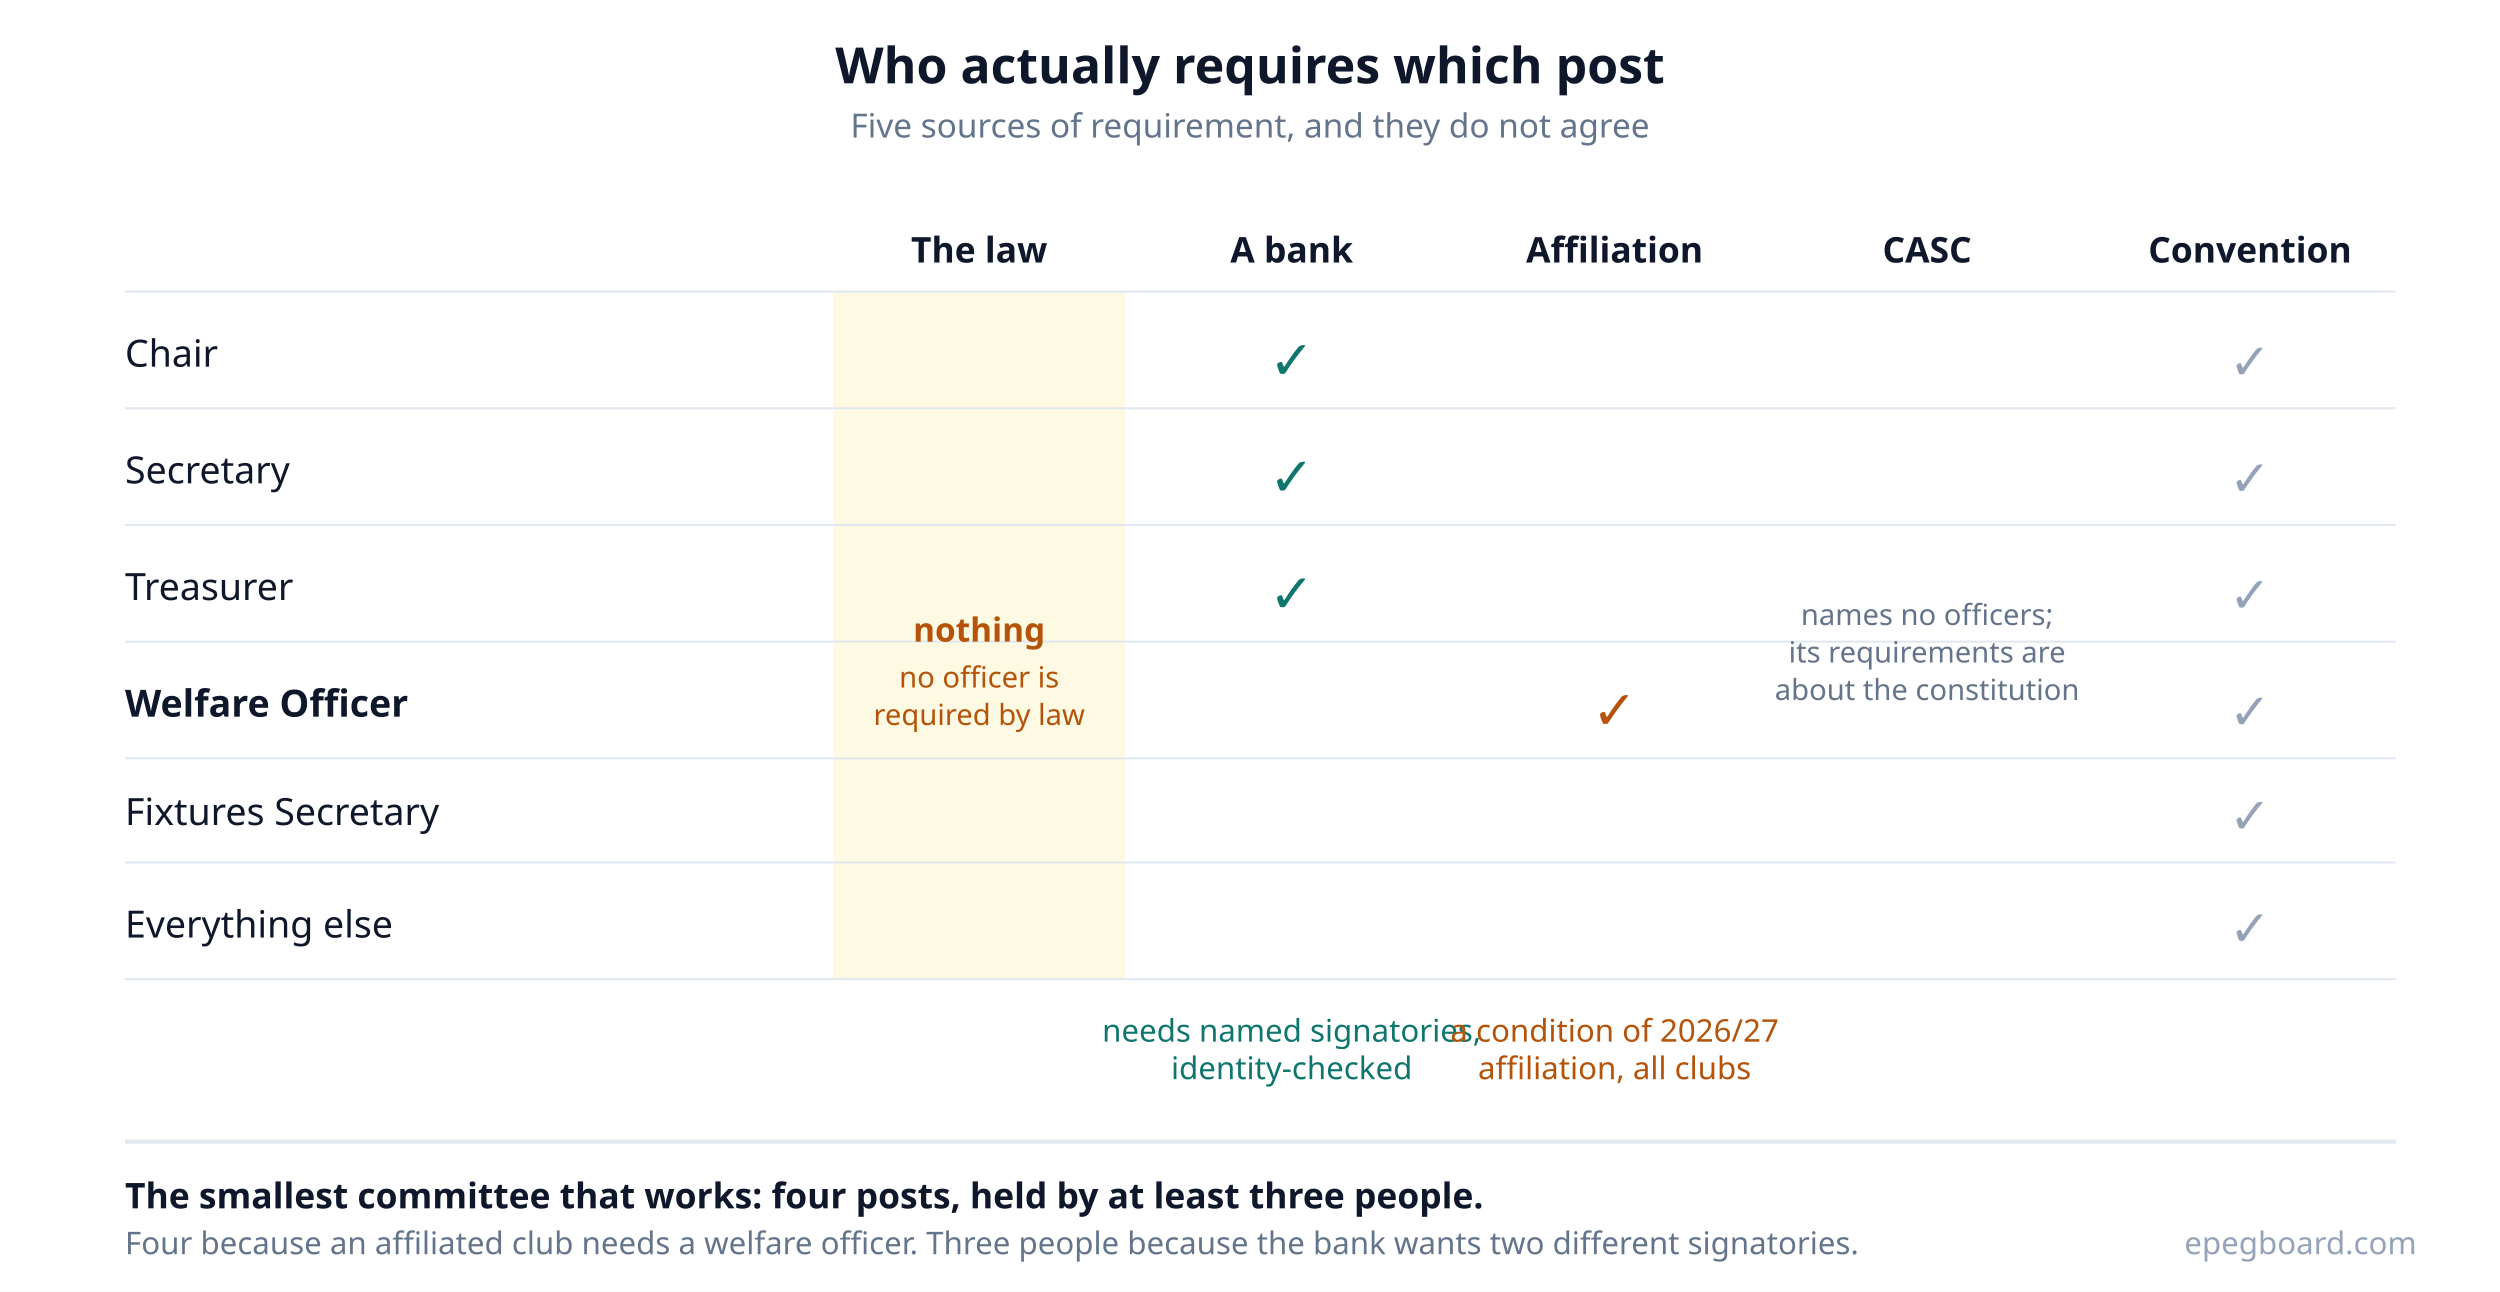
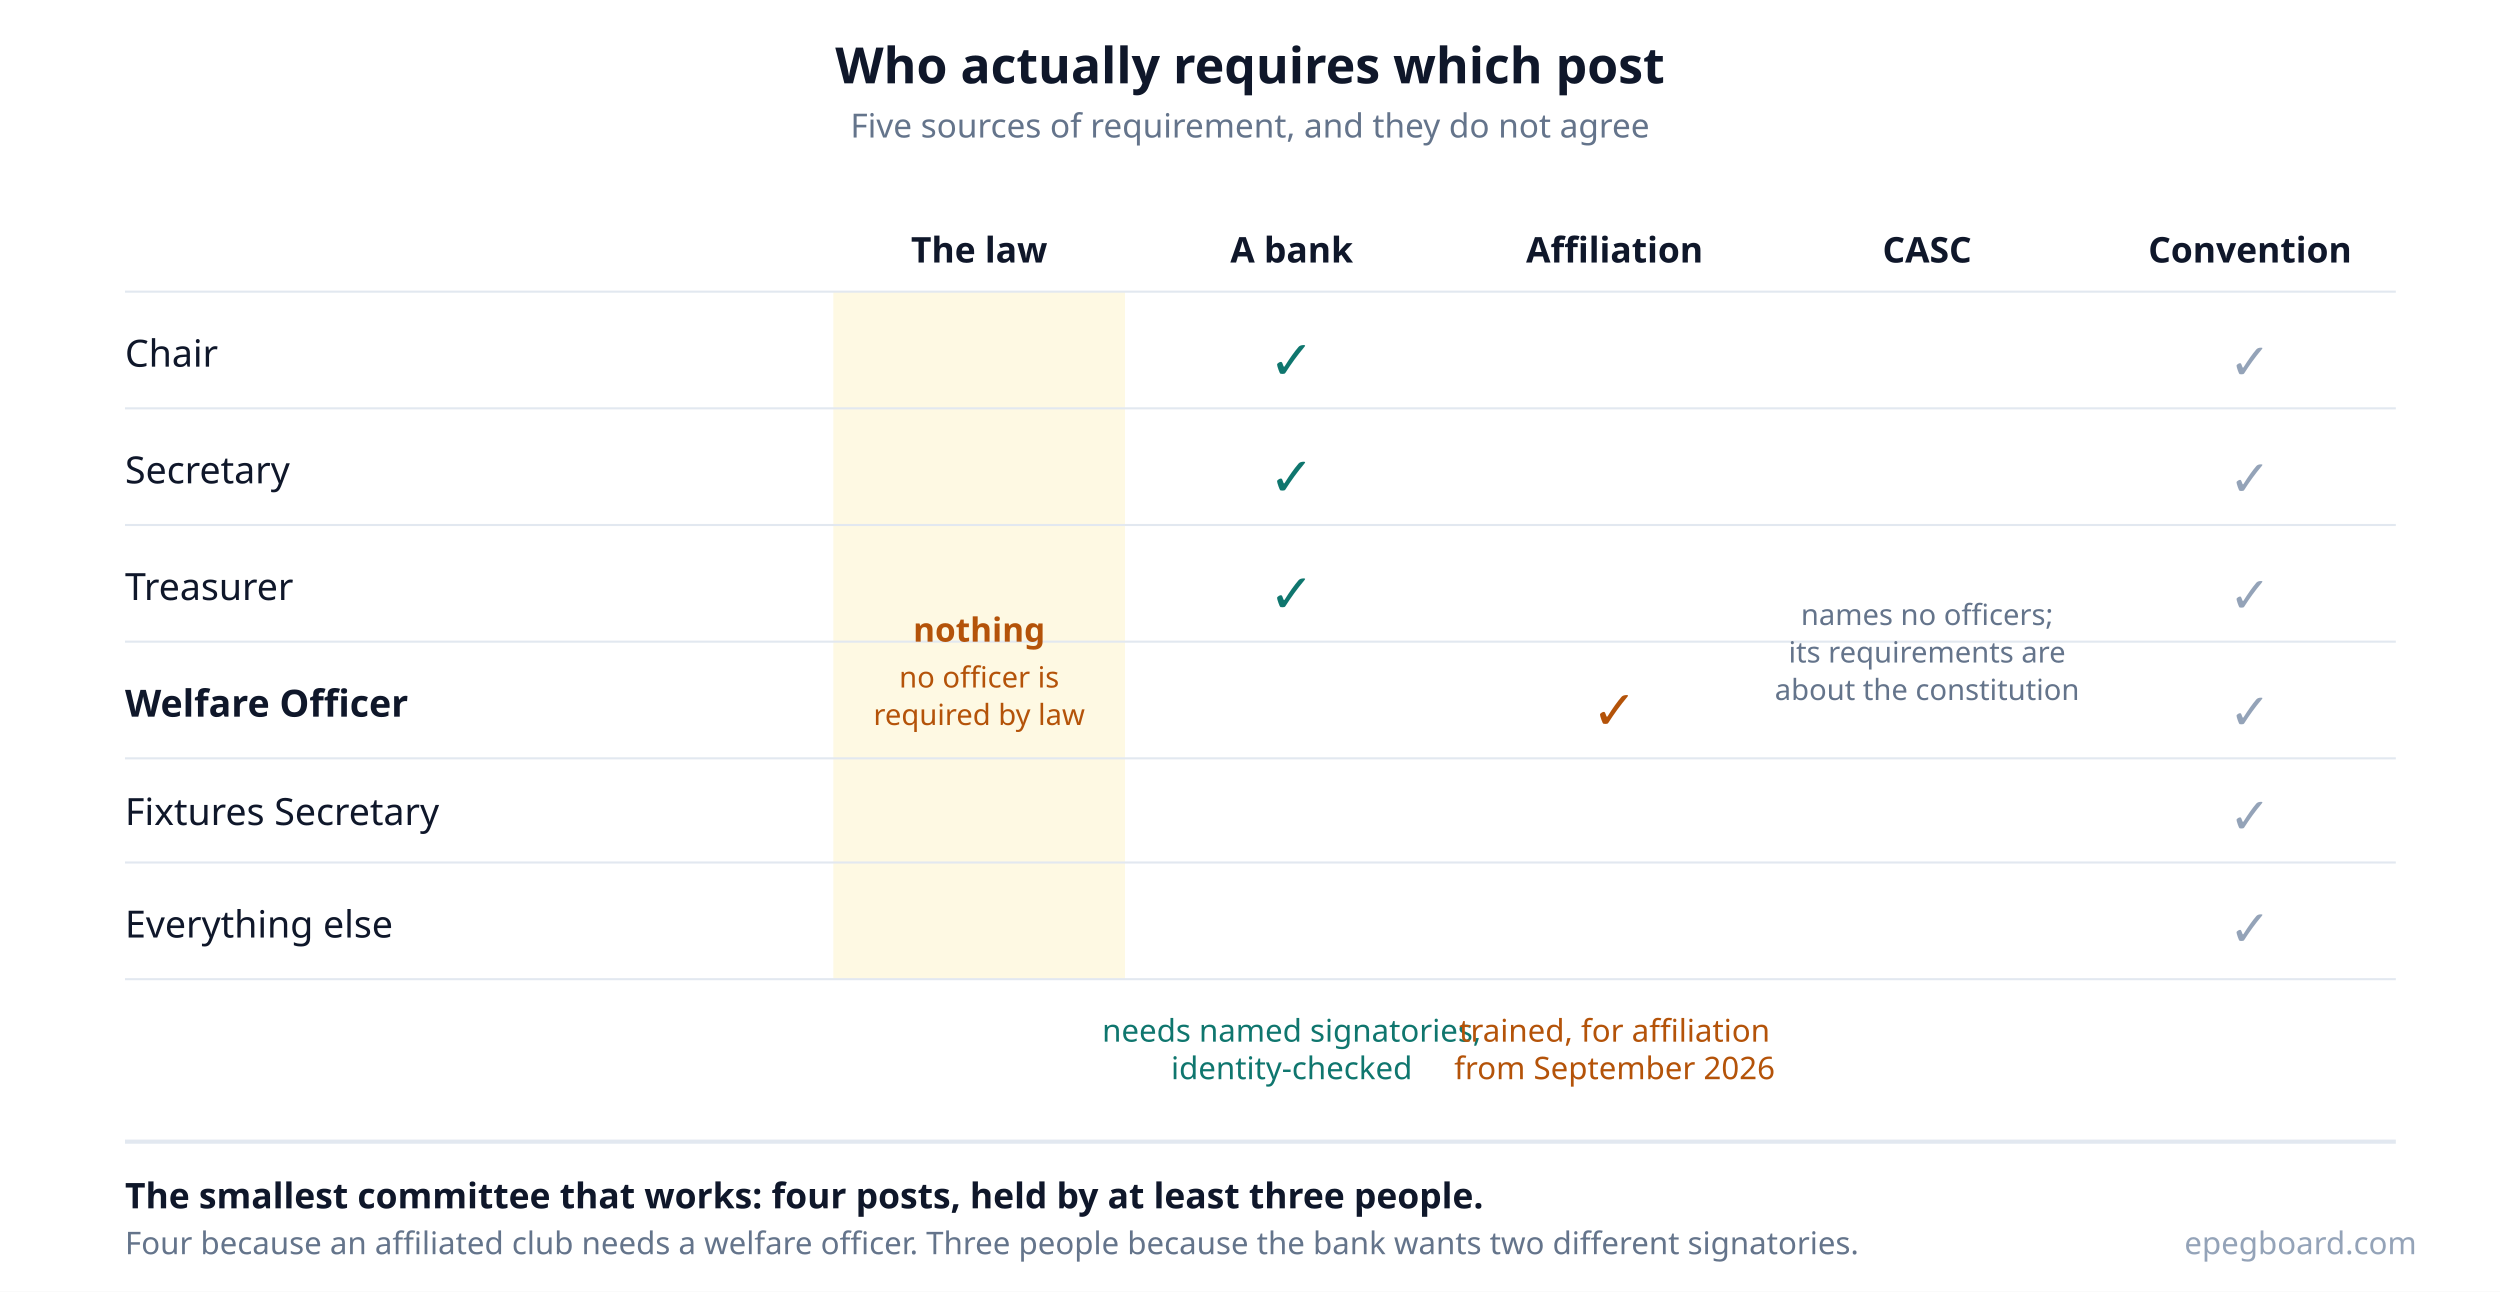
- <svg xmlns="http://www.w3.org/2000/svg" viewBox="0 0 1200 620" width="1200" height="620" role="img" aria-label="A matrix of badminton club committee posts against the five things that might require them. Down the left are the posts: chair, secretary, treasurer, welfare officer, fixtures secretary, and everything else. Across the top are five columns: the law, a bank, Badminton England affiliation, CASC registration, and convention. The law column is completely empty, marked with a note that no officer is required by law. The bank column marks chair, secretary and treasurer, because a bank needs named signatories who are identity checked, which is what actually forces those three posts. The affiliation column marks only the welfare officer, as a condition of two thousand and twenty-six to twenty-seven affiliation for all clubs. The CASC column is empty of posts entirely, with a note that it imposes constitutional requirements rather than officers. The convention column marks every post including fixtures secretary and the others. A caption records that the smallest working committee is four posts held by at least three people.">
+ <svg xmlns="http://www.w3.org/2000/svg" viewBox="0 0 1200 620" width="1200" height="620" role="img" aria-label="A matrix of badminton club committee posts against the five things that might require them. Down the left are the posts: chair, secretary, treasurer, welfare officer, fixtures secretary, and everything else. Across the top are five columns: the law, a bank, Badminton England affiliation, CASC registration, and convention. The law column is completely empty, marked with a note that no officer is required by law. The bank column marks chair, secretary and treasurer, because a bank needs named signatories who are identity checked, which is what actually forces those three posts. The affiliation column marks only the welfare officer, who must be trained in preparation for affiliation from September two thousand and twenty-six, for all clubs. The CASC column is empty of posts entirely, with a note that it imposes constitutional requirements rather than officers. The convention column marks every post including fixtures secretary and the others. A caption records that the smallest working committee is four posts held by at least three people.">
  <rect width="1200" height="620" fill="#ffffff" />
  <text x="600" y="40" text-anchor="middle" font-family="system-ui,sans-serif" font-size="24" fill="#0f172a" font-weight="600">Who actually requires which post</text>
  <text x="600" y="66" text-anchor="middle" font-family="system-ui,sans-serif" font-size="16" fill="#64748b">Five sources of requirement, and they do not agree</text>
  <g font-family="system-ui,sans-serif" font-size="17" fill="#0f172a" text-anchor="middle" font-weight="600">
    <text x="470" y="126">The law</text>
    <text x="620" y="126">A bank</text>
    <text x="775" y="126">Affiliation</text>
    <text x="925" y="126">CASC</text>
    <text x="1080" y="126">Convention</text>
  </g>
  <rect x="400" y="140" width="140" height="330" fill="#fef3c7" opacity="0.5" />
  <g stroke="#e2e8f0" stroke-width="1">
    <line x1="60" y1="140" x2="1150" y2="140" />
    <line x1="60" y1="196" x2="1150" y2="196" />
    <line x1="60" y1="252" x2="1150" y2="252" />
    <line x1="60" y1="308" x2="1150" y2="308" />
    <line x1="60" y1="364" x2="1150" y2="364" />
    <line x1="60" y1="414" x2="1150" y2="414" />
    <line x1="60" y1="470" x2="1150" y2="470" />
  </g>
  <g font-family="system-ui,sans-serif" font-size="18" fill="#0f172a">
    <text x="60" y="176">Chair</text>
    <text x="60" y="232">Secretary</text>
    <text x="60" y="288">Treasurer</text>
    <text x="60" y="344" font-weight="600">Welfare Officer</text>
    <text x="60" y="396">Fixtures Secretary</text>
    <text x="60" y="450">Everything else</text>
  </g>
  <g font-family="system-ui,sans-serif" font-size="26" fill="#0f766e" text-anchor="middle" font-weight="700">
    <text x="620" y="182">✓</text>
    <text x="620" y="238">✓</text>
    <text x="620" y="294">✓</text>
  </g>
  <text x="775" y="350" text-anchor="middle" font-family="system-ui,sans-serif" font-size="26" fill="#b45309" font-weight="700">✓</text>
  <g font-family="system-ui,sans-serif" font-size="24" fill="#94a3b8" text-anchor="middle">
    <text x="1080" y="182">✓</text>
    <text x="1080" y="238">✓</text>
    <text x="1080" y="294">✓</text>
    <text x="1080" y="350">✓</text>
    <text x="1080" y="400">✓</text>
    <text x="1080" y="454">✓</text>
  </g>
  <text x="470" y="308" text-anchor="middle" font-family="system-ui,sans-serif" font-size="16" fill="#b45309" font-weight="600">nothing</text>
  <text x="470" y="330" text-anchor="middle" font-family="system-ui,sans-serif" font-size="14" fill="#b45309">no officer is</text>
  <text x="470" y="348" text-anchor="middle" font-family="system-ui,sans-serif" font-size="14" fill="#b45309">required by law</text>
  <text x="925" y="300" text-anchor="middle" font-family="system-ui,sans-serif" font-size="14" fill="#64748b">names no officers;</text>
  <text x="925" y="318" text-anchor="middle" font-family="system-ui,sans-serif" font-size="14" fill="#64748b">its requirements are</text>
  <text x="925" y="336" text-anchor="middle" font-family="system-ui,sans-serif" font-size="14" fill="#64748b">about the constitution</text>
  <text x="620" y="500" text-anchor="middle" font-family="system-ui,sans-serif" font-size="15" fill="#0f766e">needs named signatories,</text>
  <text x="620" y="518" text-anchor="middle" font-family="system-ui,sans-serif" font-size="15" fill="#0f766e">identity-checked</text>
-   <text x="775" y="500" text-anchor="middle" font-family="system-ui,sans-serif" font-size="15" fill="#b45309">a condition of 2026/27</text>
-   <text x="775" y="518" text-anchor="middle" font-family="system-ui,sans-serif" font-size="15" fill="#b45309">affiliation, all clubs</text>
+   <text x="775" y="500" text-anchor="middle" font-family="system-ui,sans-serif" font-size="15" fill="#b45309">trained, for affiliation</text>
+   <text x="775" y="518" text-anchor="middle" font-family="system-ui,sans-serif" font-size="15" fill="#b45309">from September 2026</text>
  <line x1="60" y1="548" x2="1150" y2="548" stroke="#e2e8f0" stroke-width="2" />
  <text x="60" y="580" font-family="system-ui,sans-serif" font-size="17" fill="#0f172a" font-weight="600">The smallest committee that works: four posts, held by at least three people.</text>
  <text x="60" y="602" font-family="system-ui,sans-serif" font-size="15" fill="#64748b">Four because an affiliated club needs a welfare officer. Three people because the bank wants two different signatories.</text>
  <text x="1160" y="602" text-anchor="end" font-family="system-ui,sans-serif" font-size="15" fill="#94a3b8">epegboard.com</text>
</svg>
